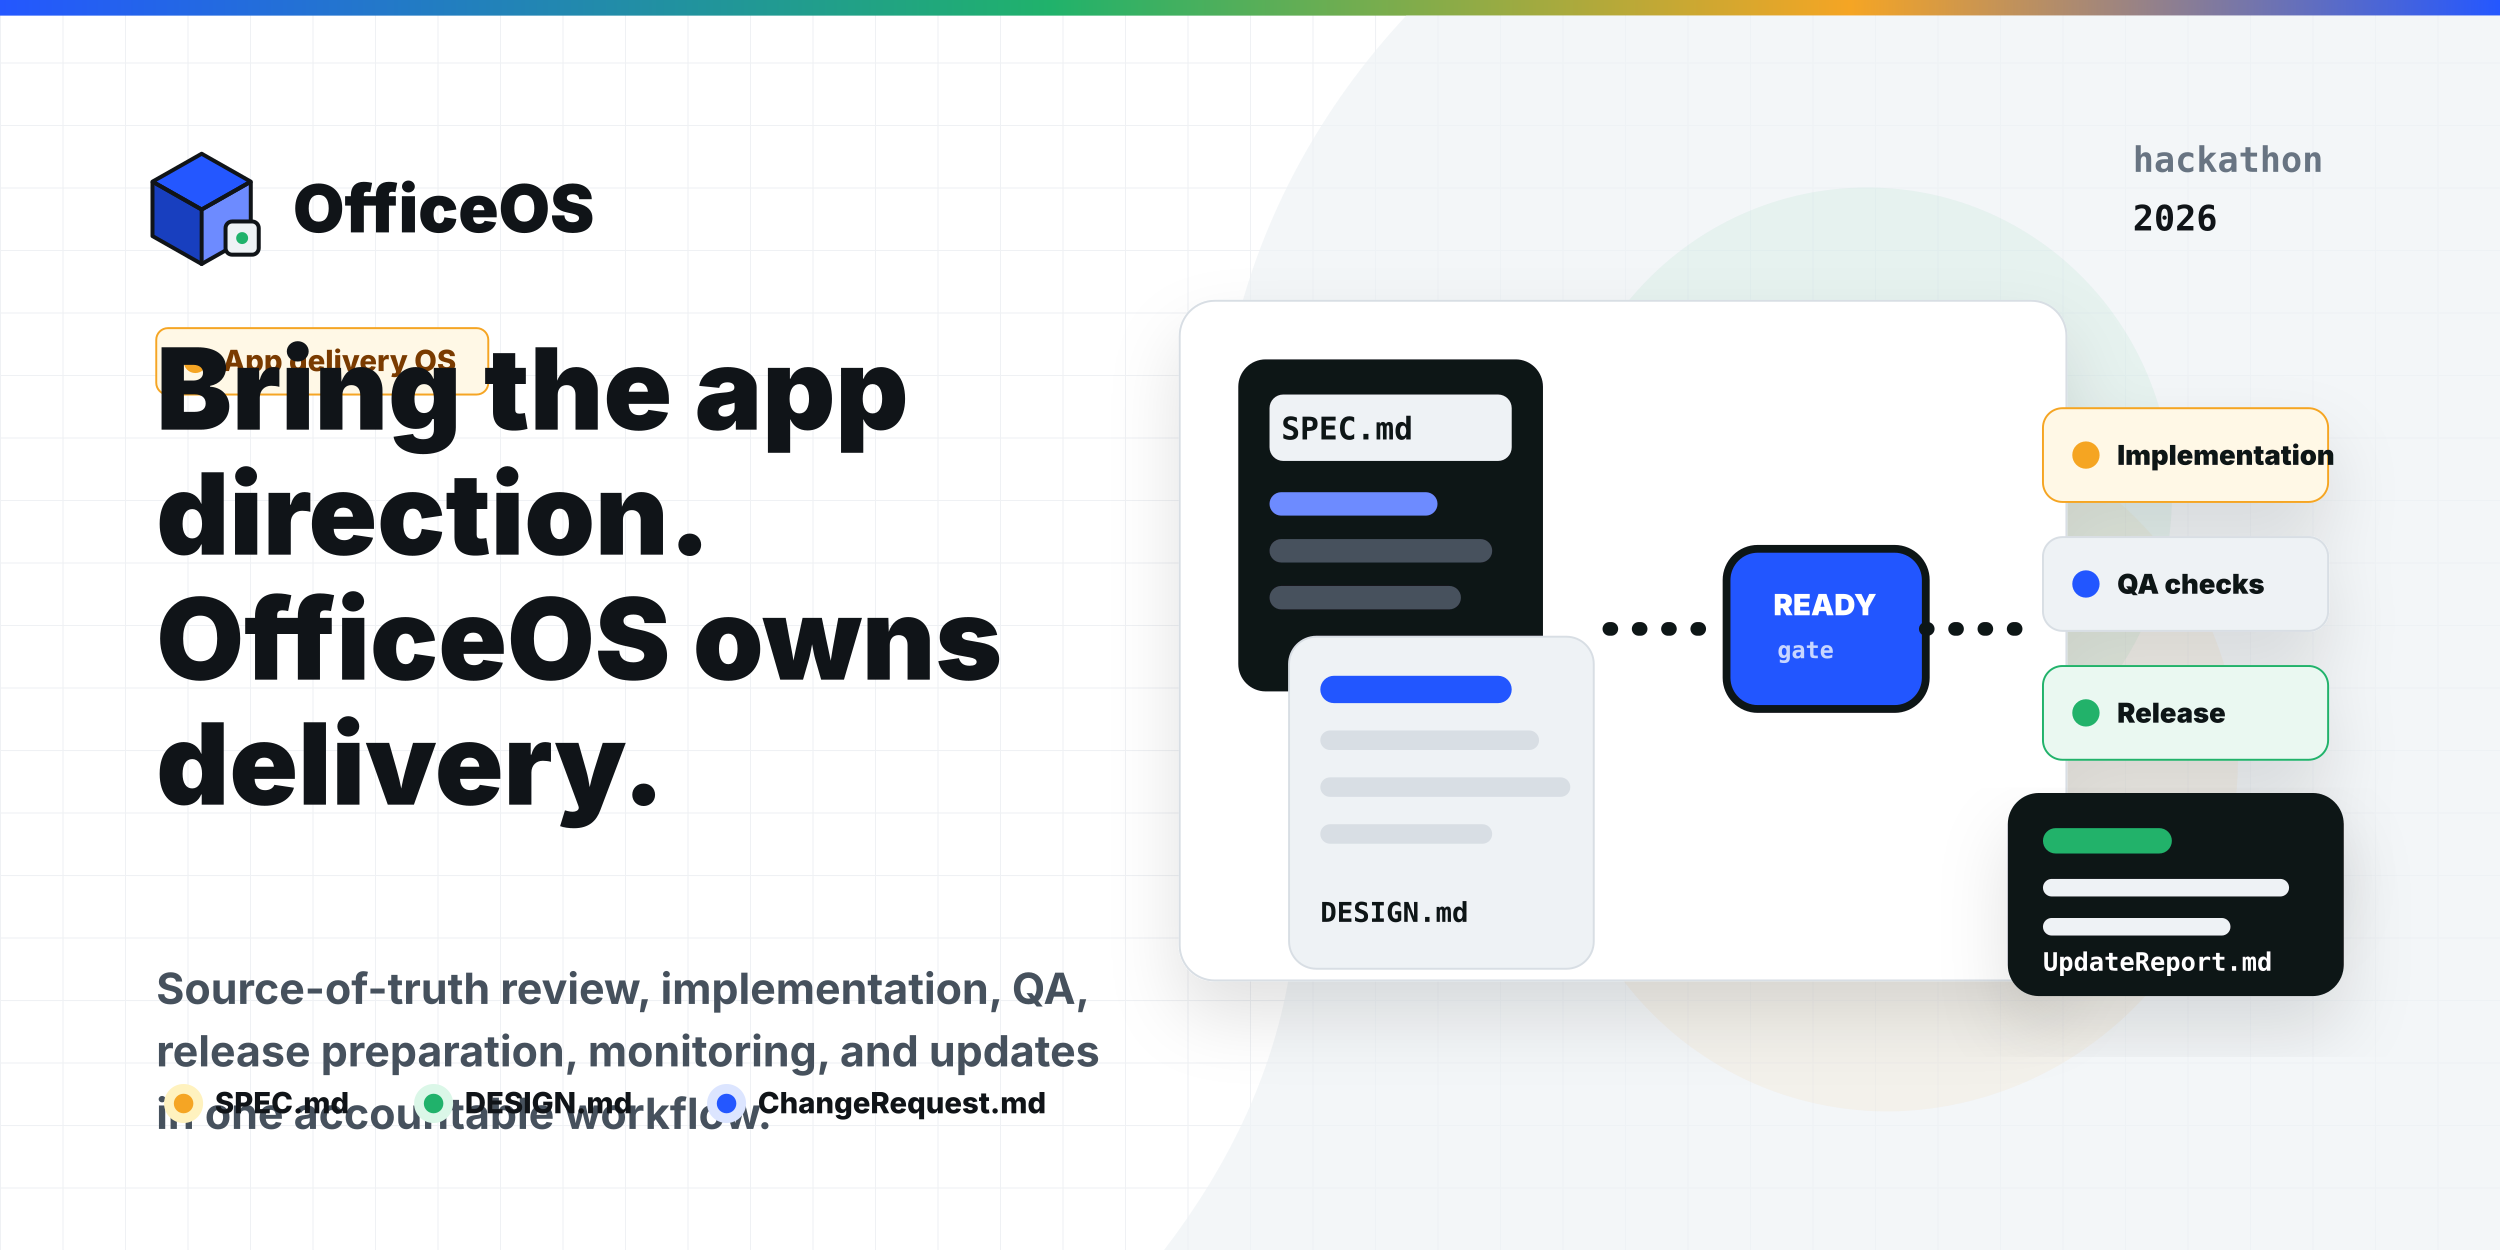
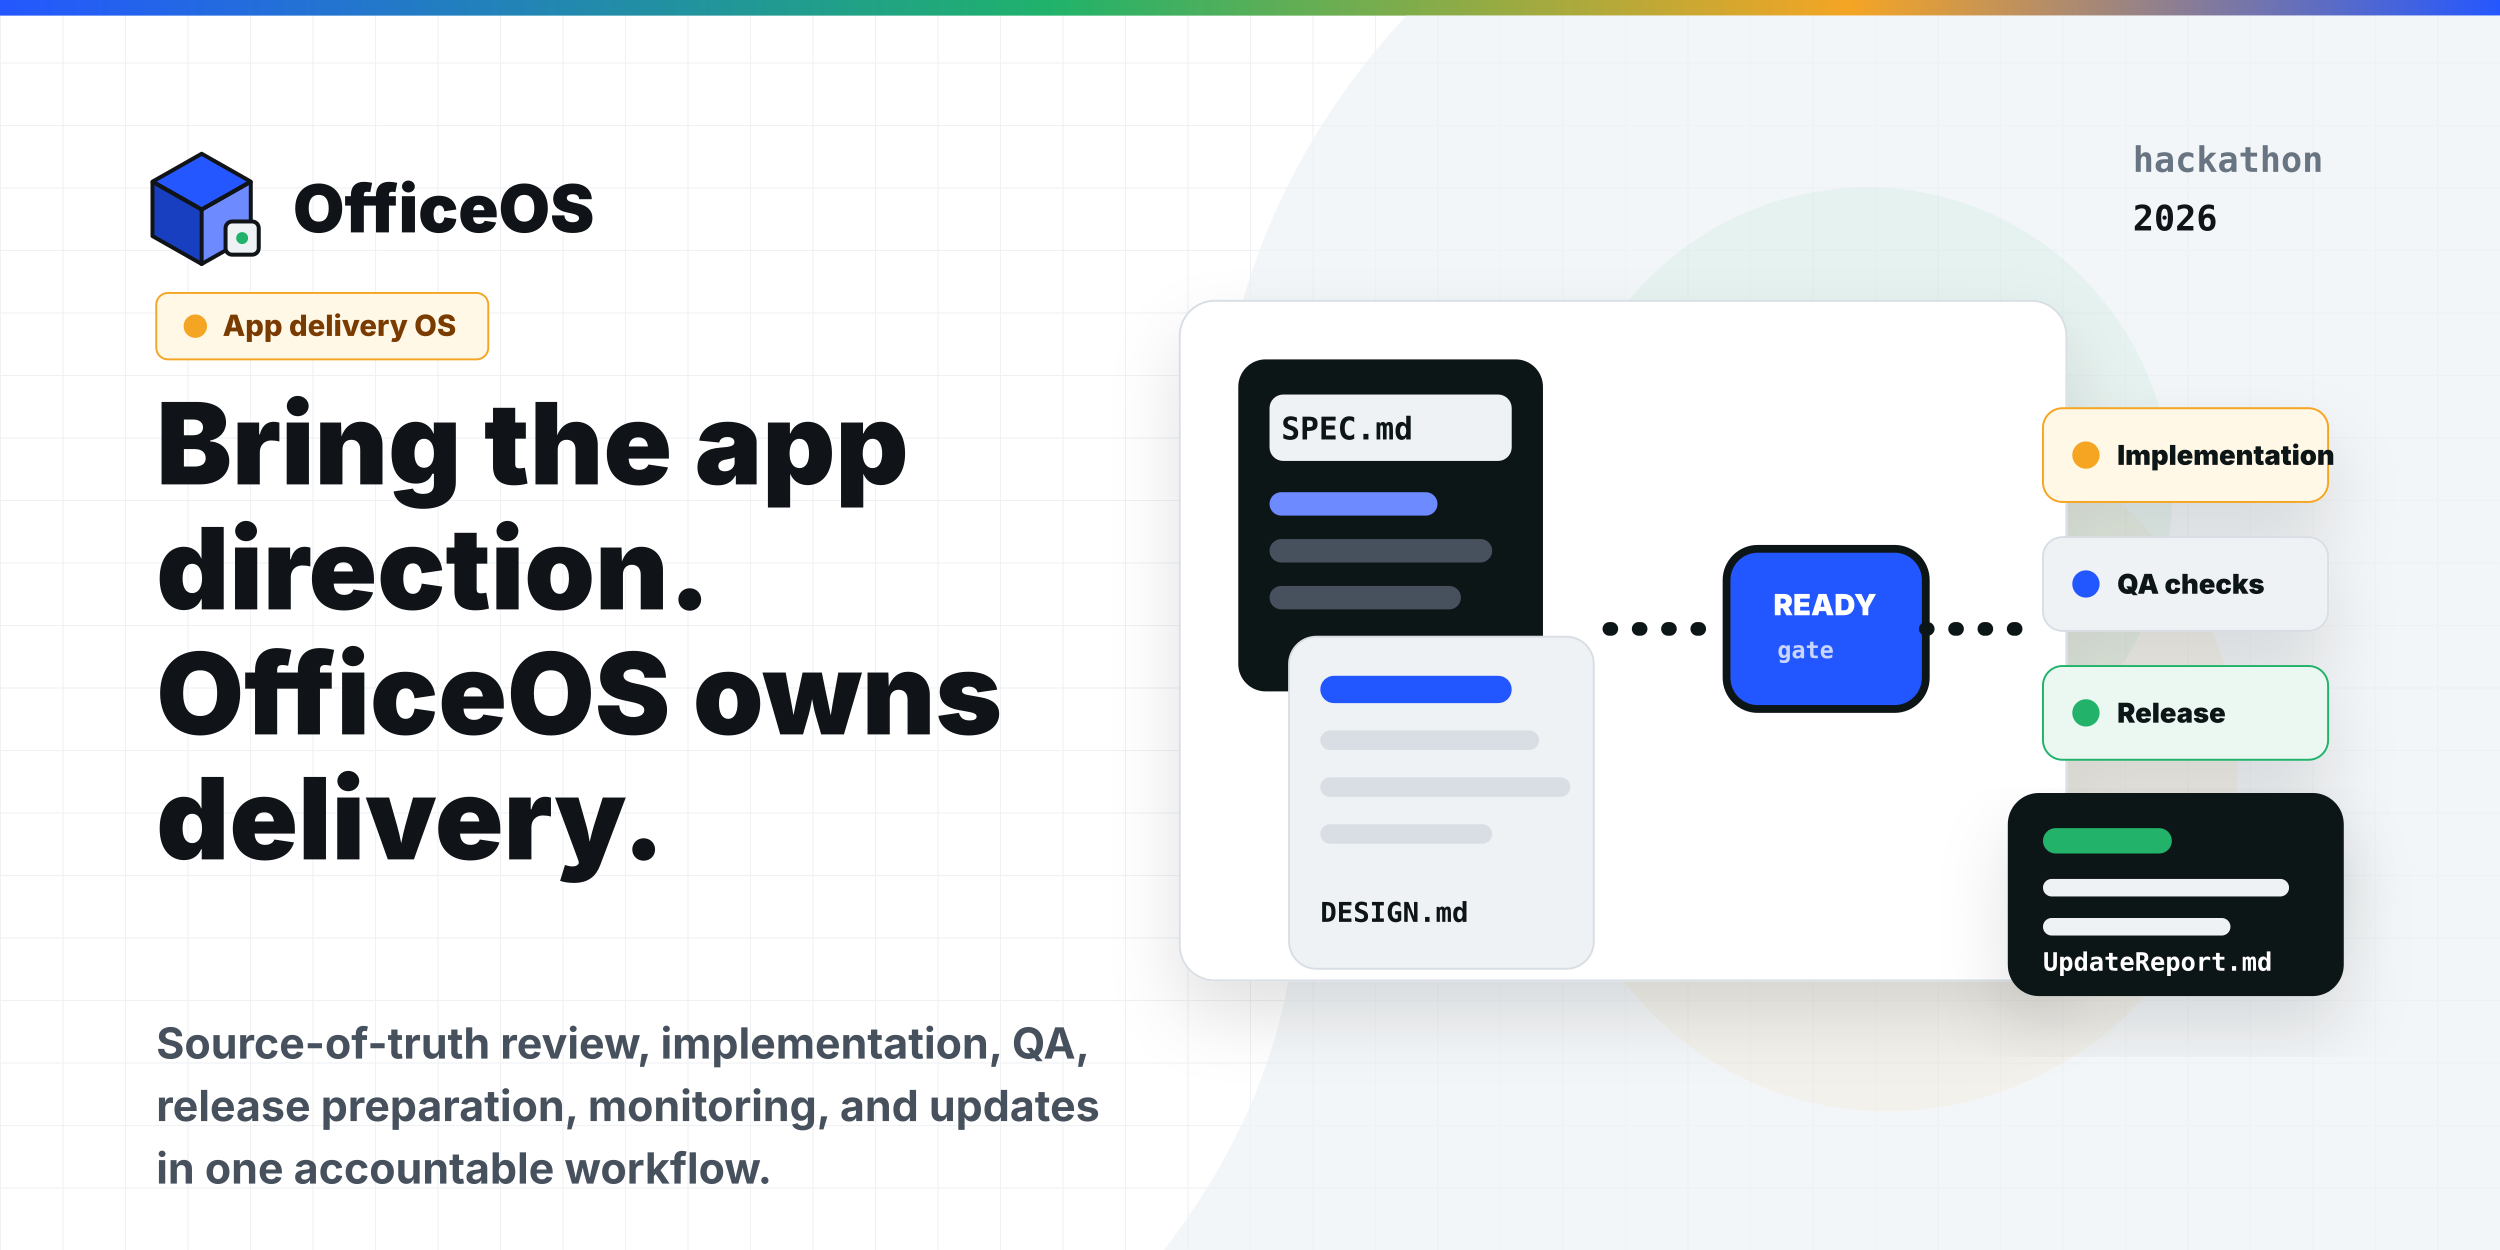
<svg xmlns="http://www.w3.org/2000/svg" width="1280" height="640" viewBox="0 0 1280 640" fill="none" role="img" aria-labelledby="title desc">
  <defs>
    <linearGradient id="topRail" x1="0" y1="0" x2="1280" y2="0" gradientUnits="userSpaceOnUse">
      <stop offset="0" stop-color="#2457FF" />
      <stop offset="0.42" stop-color="#20B26B" />
      <stop offset="0.74" stop-color="#F5A524" />
      <stop offset="1" stop-color="#2457FF" />
    </linearGradient>
    <filter id="shadow" x="-20%" y="-20%" width="140%" height="150%" color-interpolation-filters="sRGB">
      <feDropShadow dx="0" dy="18" stdDeviation="18" flood-color="#101418" flood-opacity="0.12" />
    </filter>
    <pattern id="grid" width="32" height="32" patternUnits="userSpaceOnUse">
      <path d="M32 0H0V32" stroke="#D8DEE4" stroke-opacity="0.42" stroke-width="1" />
    </pattern>
  </defs>
  <rect width="1280" height="640" fill="#FFFFFF" />
  <rect width="1280" height="640" fill="url(#grid)" />
  <rect width="1280" height="8" fill="url(#topRail)" />
  <path d="M720 8H1280V640H596C665 550 684 449 641 337C601 232 632 102 720 8Z" fill="#EEF2F5" fill-opacity="0.68" />
  <path d="M956 96C1043 96 1112 167 1112 254C1112 341 1042 412 955 412C868 412 798 341 798 254C798 167 869 96 956 96Z" fill="#20B26B" fill-opacity="0.06" />
  <path d="M1024 222C1102 249 1153 324 1145 406C1136 496 1061 566 971 569C888 571 817 514 800 434C785 361 823 288 889 252C925 232 985 209 1024 222Z" fill="#F5A524" fill-opacity="0.06" />
  <g transform="translate(74 76)">
    <g transform="scale(0.34)">
      <path d="M86 8L160 50L86 92L12 50L86 8Z" fill="#2457FF" />
      <path d="M12 50L86 92V174L12 132V50Z" fill="#183FBF" />
      <path d="M160 50L86 92V174L160 132V50Z" fill="#6D8BFF" />
      <path d="M86 8L160 50L86 92L12 50L86 8Z" stroke="#101418" stroke-width="6" stroke-linejoin="round" />
      <path d="M12 50L86 92L160 50" stroke="#101418" stroke-width="6" stroke-linejoin="round" />
      <path d="M86 92V174" stroke="#101418" stroke-width="6" stroke-linecap="round" />
      <path d="M12 50V132L86 174L160 132V50" stroke="#101418" stroke-width="6" stroke-linejoin="round" />
      <rect x="122" y="110" width="50" height="50" rx="10" fill="#EEF2F5" stroke="#101418" stroke-width="6" />
      <circle cx="147" cy="135" r="9" fill="#20B26B" />
    </g>
    <text x="76" y="43" fill="#101418" font-family="Inter, Arial, sans-serif" font-size="34" font-weight="900" letter-spacing="0">OfficeOS</text>
  </g>
-   <g transform="translate(80 168)">
+   <g transform="translate(80 150)">
    <rect x="0" y="0" width="170" height="34" rx="6" fill="#FFF8E6" stroke="#F5A524" />
    <circle cx="20" cy="17" r="6" fill="#F5A524" />
    <text x="34" y="22" fill="#7A3B00" font-family="Inter, Arial, sans-serif" font-size="15" font-weight="800">App delivery OS</text>
  </g>
-   <g transform="translate(80 220)">
+   <g transform="translate(80 248)">
    <text x="0" y="0" fill="#101418" font-family="Inter, Arial, sans-serif" font-size="58" font-weight="950" letter-spacing="0">
      <tspan x="0" dy="0">Bring the app</tspan>
      <tspan x="0" dy="64">direction.</tspan>
      <tspan x="0" dy="64">OfficeOS owns</tspan>
      <tspan x="0" dy="64">delivery.</tspan>
    </text>
    <text x="0" y="294" fill="#46515D" font-family="Inter, Arial, sans-serif" font-size="22" font-weight="650">
      <tspan x="0" dy="0">Source-of-truth review, implementation, QA,</tspan>
      <tspan x="0" dy="32">release preparation, monitoring, and updates</tspan>
      <tspan x="0" dy="32">in one accountable workflow.</tspan>
    </text>
-   </g>
-   <g transform="translate(84 555)">
-     <g>
-       <circle cx="10" cy="10" r="10" fill="#FFF2BF" />
-       <circle cx="10" cy="10" r="5" fill="#F5A524" />
-       <text x="26" y="15" fill="#101418" font-family="Inter, Arial, sans-serif" font-size="15" font-weight="800">SPEC.md</text>
-     </g>
-     <g transform="translate(128 0)">
-       <circle cx="10" cy="10" r="10" fill="#DBF7E8" />
-       <circle cx="10" cy="10" r="5" fill="#20B26B" />
-       <text x="26" y="15" fill="#101418" font-family="Inter, Arial, sans-serif" font-size="15" font-weight="800">DESIGN.md</text>
-     </g>
-     <g transform="translate(278 0)">
-       <circle cx="10" cy="10" r="10" fill="#DCE5FF" />
-       <circle cx="10" cy="10" r="5" fill="#2457FF" />
-       <text x="26" y="15" fill="#101418" font-family="Inter, Arial, sans-serif" font-size="15" font-weight="800">ChangeRequest.md</text>
-     </g>
  </g>
  <g transform="translate(604 154)" filter="url(#shadow)">
    <rect x="0" y="0" width="454" height="348" rx="18" fill="#FFFFFF" stroke="#D8DEE4" />
    <g transform="translate(30 30)">
      <rect x="0" y="0" width="156" height="170" rx="14" fill="#101418" />
      <rect x="16" y="18" width="124" height="34" rx="7" fill="#EEF2F5" />
      <rect x="16" y="68" width="86" height="12" rx="6" fill="#6D8BFF" />
      <rect x="16" y="92" width="114" height="12" rx="6" fill="#46515D" />
      <rect x="16" y="116" width="98" height="12" rx="6" fill="#46515D" />
      <text x="22" y="41" fill="#101418" font-family="JetBrains Mono, SFMono-Regular, Menlo, monospace" font-size="16" font-weight="900">SPEC.md</text>
      <rect x="26" y="142" width="156" height="170" rx="14" fill="#EEF2F5" stroke="#D8DEE4" />
      <rect x="42" y="162" width="98" height="14" rx="7" fill="#2457FF" />
      <rect x="42" y="190" width="112" height="10" rx="5" fill="#D8DEE4" />
      <rect x="42" y="214" width="128" height="10" rx="5" fill="#D8DEE4" />
      <rect x="42" y="238" width="88" height="10" rx="5" fill="#D8DEE4" />
      <text x="42" y="288" fill="#101418" font-family="JetBrains Mono, SFMono-Regular, Menlo, monospace" font-size="14" font-weight="900">DESIGN.md</text>
    </g>
    <g transform="translate(220 55)">
      <path d="M0 113H58" stroke="#101418" stroke-width="7" stroke-linecap="round" stroke-dasharray="1 14" />
      <rect x="60" y="72" width="102" height="82" rx="16" fill="#2457FF" stroke="#101418" stroke-width="4" />
      <text x="84" y="106" fill="#FFFFFF" font-family="Inter, Arial, sans-serif" font-size="15" font-weight="900">READY</text>
      <text x="86" y="128" fill="#C8D6FF" font-family="JetBrains Mono, SFMono-Regular, Menlo, monospace" font-size="12" font-weight="800">gate</text>
      <path d="M162 113H214" stroke="#101418" stroke-width="7" stroke-linecap="round" stroke-dasharray="1 14" />
      <g transform="translate(222 0)">
        <rect x="0" y="0" width="146" height="48" rx="10" fill="#FFF8E6" stroke="#F5A524" />
        <circle cx="22" cy="24" r="7" fill="#F5A524" />
        <text x="38" y="29" fill="#101418" font-family="Inter, Arial, sans-serif" font-size="14" font-weight="850">Implementation</text>
        <rect x="0" y="66" width="146" height="48" rx="10" fill="#EEF2F5" stroke="#D8DEE4" />
        <circle cx="22" cy="90" r="7" fill="#2457FF" />
        <text x="38" y="95" fill="#101418" font-family="Inter, Arial, sans-serif" font-size="14" font-weight="850">QA checks</text>
        <rect x="0" y="132" width="146" height="48" rx="10" fill="#EAF8F1" stroke="#20B26B" />
        <circle cx="22" cy="156" r="7" fill="#20B26B" />
        <text x="38" y="161" fill="#101418" font-family="Inter, Arial, sans-serif" font-size="14" font-weight="850">Release</text>
        <rect x="0" y="198" width="146" height="48" rx="10" fill="#EEF2F5" stroke="#D8DEE4" />
        <circle cx="22" cy="222" r="7" fill="#46515D" />
        <text x="38" y="227" fill="#101418" font-family="Inter, Arial, sans-serif" font-size="14" font-weight="850">Monitoring</text>
      </g>
    </g>
  </g>
  <g transform="translate(1028 406)" filter="url(#shadow)">
    <rect x="0" y="0" width="172" height="104" rx="16" fill="#101418" />
    <rect x="18" y="18" width="66" height="13" rx="6.5" fill="#20B26B" />
    <rect x="18" y="44" width="126" height="9" rx="4.5" fill="#EEF2F5" />
    <rect x="18" y="64" width="96" height="9" rx="4.5" fill="#EEF2F5" />
    <text x="18" y="91" fill="#FFFFFF" font-family="JetBrains Mono, SFMono-Regular, Menlo, monospace" font-size="13" font-weight="900">UpdateReport.md</text>
  </g>
  <g transform="translate(1092 88)">
    <text x="0" y="0" fill="#687482" font-family="JetBrains Mono, SFMono-Regular, Menlo, monospace" font-size="18" font-weight="900">hackathon</text>
    <text x="0" y="30" fill="#101418" font-family="JetBrains Mono, SFMono-Regular, Menlo, monospace" font-size="18" font-weight="900">2026</text>
  </g>
</svg>
